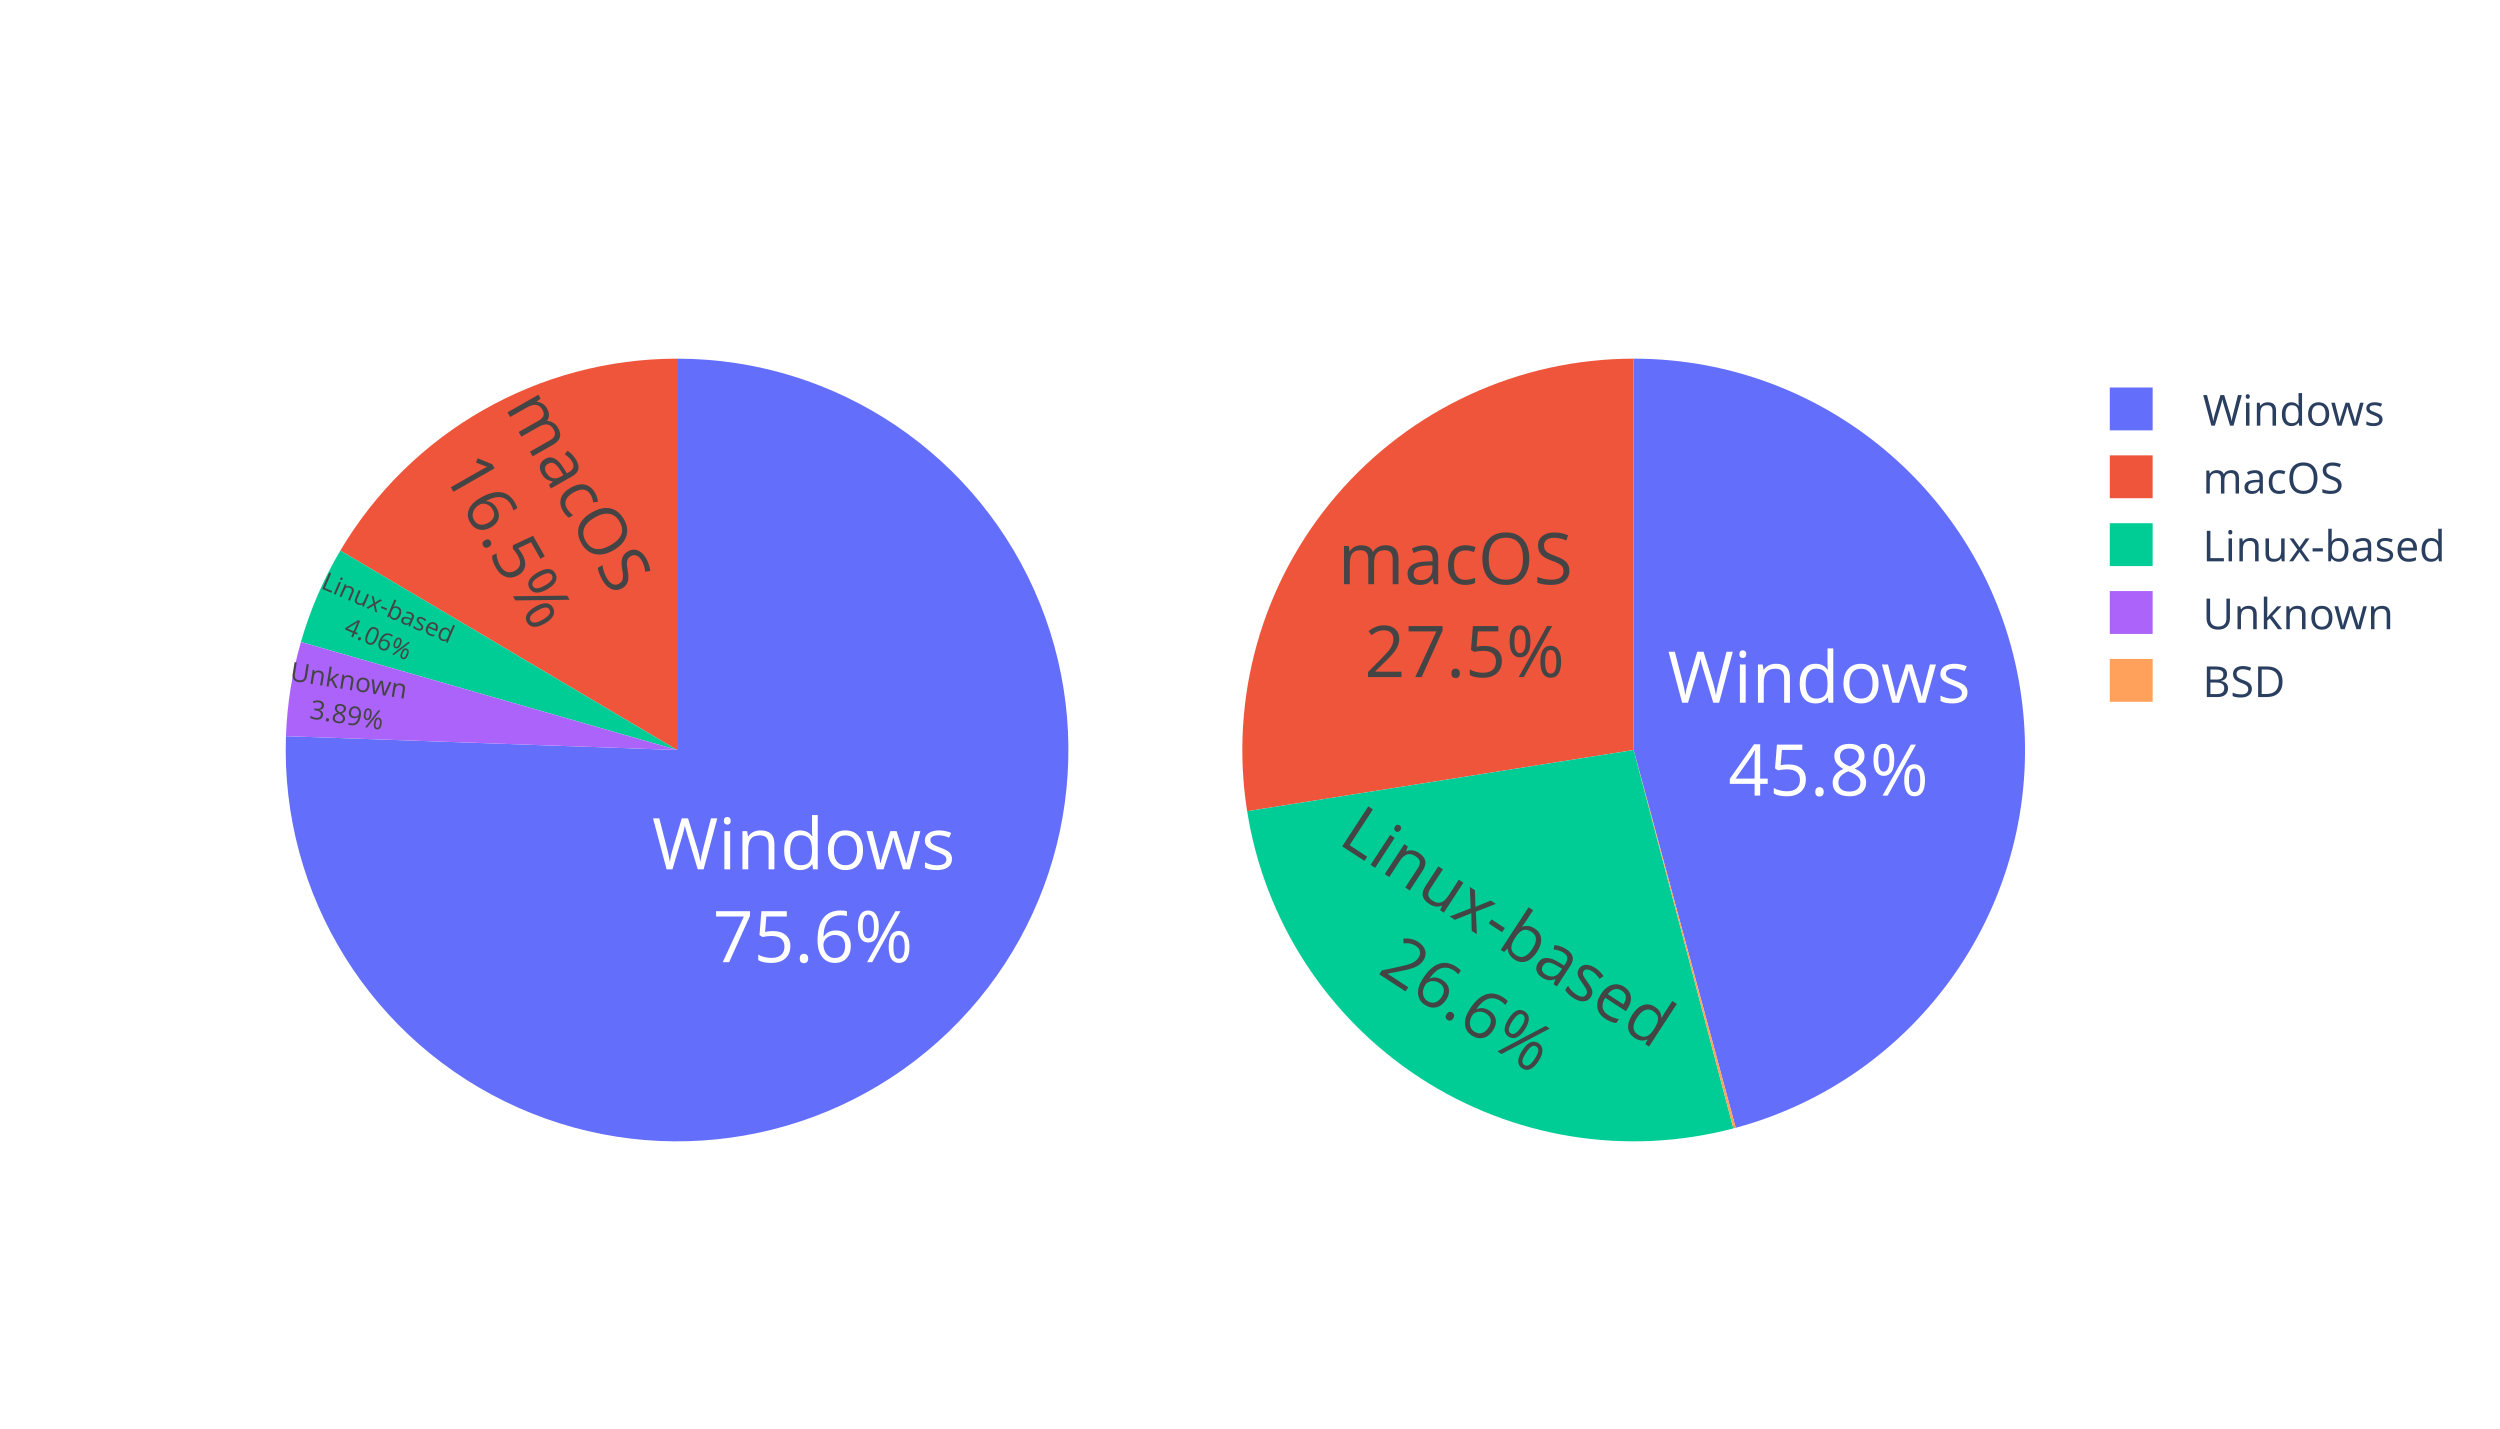
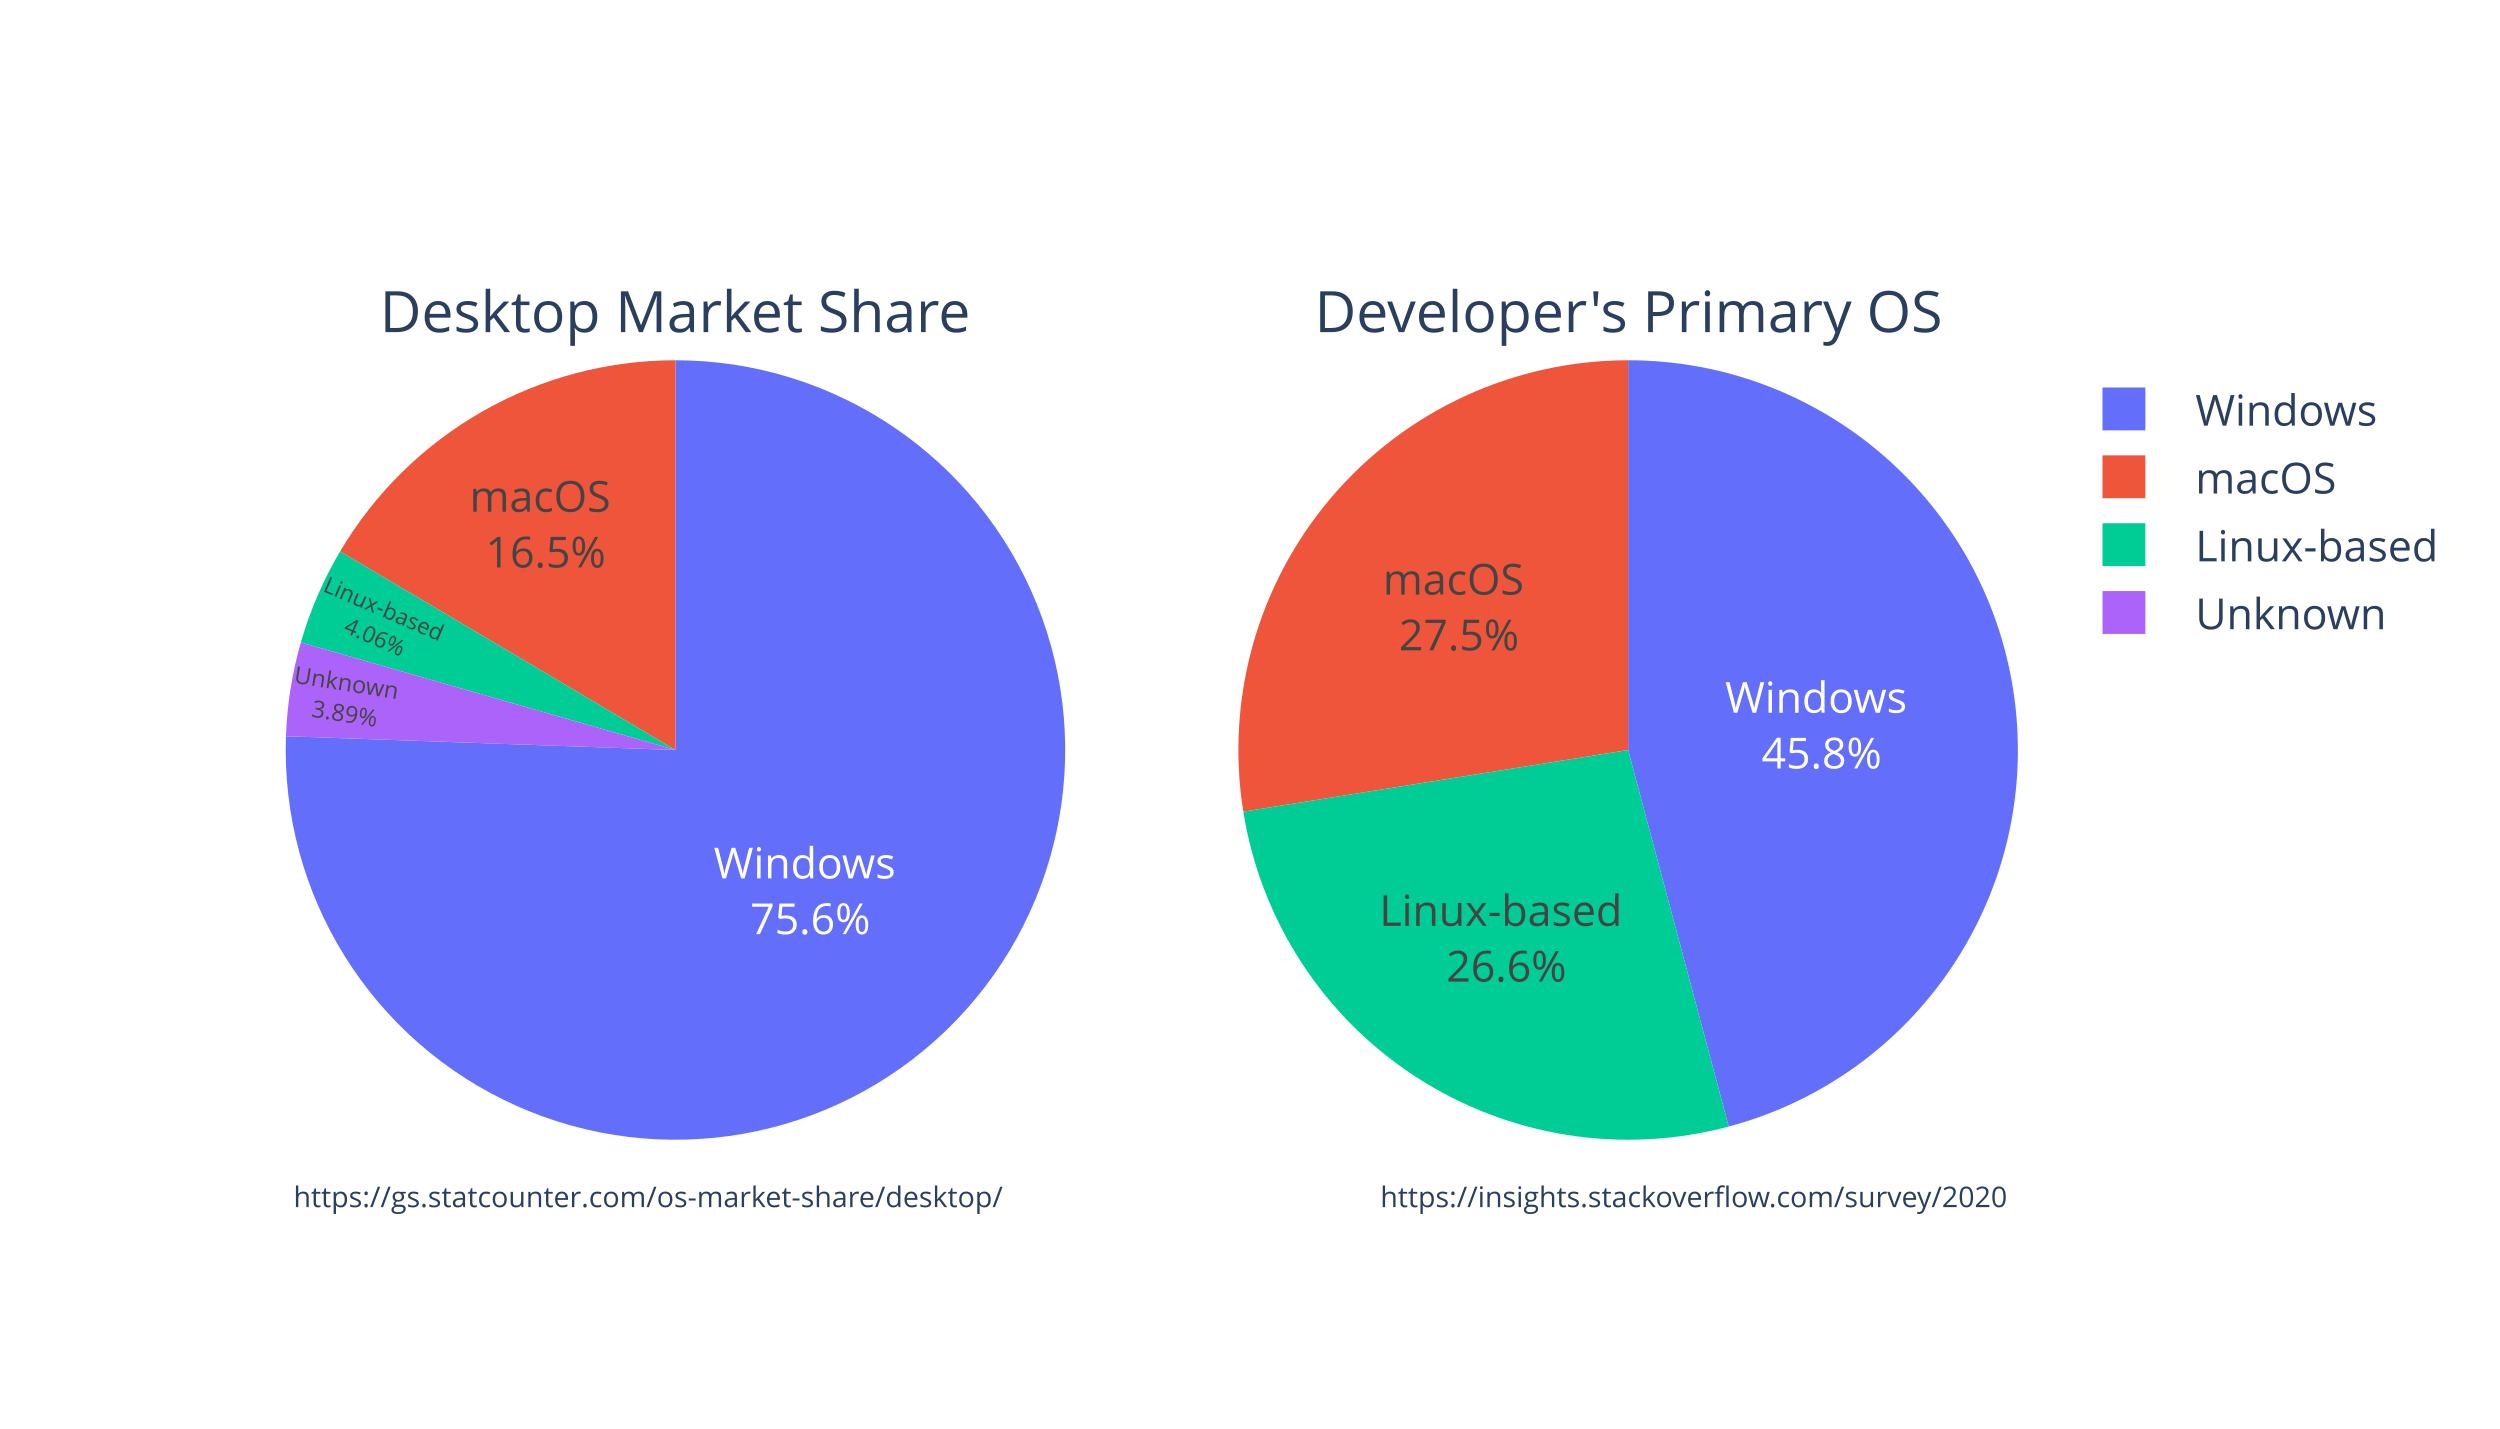
<svg xmlns="http://www.w3.org/2000/svg" class="main-svg" width="700" height="400" style="" viewBox="0 0 700 400">
  <rect x="0" y="0" width="700" height="400" style="fill: rgb(255, 255, 255); fill-opacity: 1;" />
-   <defs id="defs-690fa6">
+   <defs id="defs-90f219">
    <g class="clips" />
    <g class="gradients" />
  </defs>
  <g class="bglayer" />
  <g class="layer-below">
    <g class="imagelayer" />
    <g class="shapelayer" />
  </g>
  <g class="cartesianlayer" />
  <g class="polarlayer" />
  <g class="ternarylayer" />
  <g class="geolayer" />
  <g class="funnelarealayer" />
  <g class="pielayer">
    <g class="trace" stroke-linejoin="round" style="opacity: 1;">
      <g class="slice">
-         <path class="surface" d="M189.575,210l0,-109.575a109.575,109.575 0 1 1 -109.507,105.705Z" style="pointer-events: all; stroke-width: 0; fill: rgb(99, 110, 250); fill-opacity: 1; stroke: rgb(68, 68, 68); stroke-opacity: 1;" />
-         <g class="slicetext">
-           <text data-notex="1" class="slicetext" transform="translate(227.6253,243.4188)" text-anchor="middle" x="0" y="0" style="font-family: 'Open Sans', verdana, arial, sans-serif; font-size: 20px; fill: rgb(255, 255, 255); fill-opacity: 1; white-space: pre;">
+         <path class="surface" d="M189.125,210l0,-109.125a109.125,109.125 0 1 1 -109.057,105.271Z" style="pointer-events: all; stroke-width: 0; fill: rgb(99, 110, 250); fill-opacity: 1; stroke: rgb(68, 68, 68); stroke-opacity: 1;" />
+         <g class="slicetext">
+           <text data-notex="1" class="slicetext" transform="translate(226.8785,245.9522)" text-anchor="middle" x="0" y="0" style="font-family: 'Open Sans', verdana, arial, sans-serif; font-size: 12px; fill: rgb(255, 255, 255); fill-opacity: 1; white-space: pre;">
            <tspan class="line" dy="0em" x="0" y="0">Windows</tspan>
            <tspan class="line" dy="1.3em" x="0" y="0">75.6%</tspan>
          </text>
        </g>
      </g>
      <g class="slice">
-         <path class="surface" d="M189.575,210l-94.287,-55.827a109.575,109.575 0 0 1 94.287,-53.748Z" style="pointer-events: all; stroke-width: 0; fill: rgb(239, 85, 59); fill-opacity: 1; stroke: rgb(68, 68, 68); stroke-opacity: 1;" />
-         <g class="slicetext">
-           <text data-notex="1" class="slicetext" transform="translate(157.6584,142.7435)scale(0.9299649)rotate(60.31484)" text-anchor="middle" x="0" y="0" style="font-family: 'Open Sans', verdana, arial, sans-serif; font-size: 20px; fill: rgb(68, 68, 68); fill-opacity: 1; white-space: pre;">
+         <path class="surface" d="M189.125,210l-93.9,-55.598a109.125,109.125 0 0 1 93.9,-53.527Z" style="pointer-events: all; stroke-width: 0; fill: rgb(239, 85, 59); fill-opacity: 1; stroke: rgb(68, 68, 68); stroke-opacity: 1;" />
+         <g class="slicetext">
+           <text data-notex="1" class="slicetext" transform="translate(152.7788,143.2916)" text-anchor="middle" x="0" y="0" style="font-family: 'Open Sans', verdana, arial, sans-serif; font-size: 12px; fill: rgb(68, 68, 68); fill-opacity: 1; white-space: pre;">
            <tspan class="line" dy="0em" x="0" y="0">macOS</tspan>
            <tspan class="line" dy="1.3em" x="0" y="0">16.5%</tspan>
          </text>
        </g>
      </g>
      <g class="slice">
-         <path class="surface" d="M189.575,210l-105.319,-30.242a109.575,109.575 0 0 1 11.032,-25.586Z" style="pointer-events: all; stroke-width: 0; fill: rgb(0, 204, 150); fill-opacity: 1; stroke: rgb(68, 68, 68); stroke-opacity: 1;" />
-         <g class="slicetext">
-           <text data-notex="1" class="slicetext" transform="translate(108.5591,172.7893)scale(0.3485327)rotate(23.32534)" text-anchor="middle" x="0" y="0" style="font-family: 'Open Sans', verdana, arial, sans-serif; font-size: 20px; fill: rgb(68, 68, 68); fill-opacity: 1; white-space: pre;">
+         <path class="surface" d="M189.125,210l-104.887,-30.117a109.125,109.125 0 0 1 10.987,-25.48Z" style="pointer-events: all; stroke-width: 0; fill: rgb(0, 204, 150); fill-opacity: 1; stroke: rgb(68, 68, 68); stroke-opacity: 1;" />
+         <g class="slicetext">
+           <text data-notex="1" class="slicetext" transform="translate(107.3479,172.8436)scale(0.5264703)rotate(23.32534)" text-anchor="middle" x="0" y="0" style="font-family: 'Open Sans', verdana, arial, sans-serif; font-size: 12px; fill: rgb(68, 68, 68); fill-opacity: 1; white-space: pre;">
            <tspan class="line" dy="0em" x="0" y="0">Linux-based</tspan>
            <tspan class="line" dy="1.3em" x="0" y="0">4.06%</tspan>
          </text>
        </g>
      </g>
      <g class="slice">
-         <path class="surface" d="M189.575,210l-109.507,-3.87a109.575,109.575 0 0 1 4.187,-26.372Z" style="pointer-events: all; stroke-width: 0; fill: rgb(171, 99, 250); fill-opacity: 1; stroke: rgb(68, 68, 68); stroke-opacity: 1;" />
-         <g class="slicetext">
-           <text data-notex="1" class="slicetext" transform="translate(98.22288,193.2467)scale(0.3699878)rotate(9.022489)" text-anchor="middle" x="0" y="0" style="font-family: 'Open Sans', verdana, arial, sans-serif; font-size: 20px; fill: rgb(68, 68, 68); fill-opacity: 1; white-space: pre;">
+         <path class="surface" d="M189.125,210l-109.057,-3.854a109.125,109.125 0 0 1 4.17,-26.263Z" style="pointer-events: all; stroke-width: 0; fill: rgb(171, 99, 250); fill-opacity: 1; stroke: rgb(68, 68, 68); stroke-opacity: 1;" />
+         <g class="slicetext">
+           <text data-notex="1" class="slicetext" transform="translate(97.50344,193.6089)scale(0.5507391)rotate(9.022489)" text-anchor="middle" x="0" y="0" style="font-family: 'Open Sans', verdana, arial, sans-serif; font-size: 12px; fill: rgb(68, 68, 68); fill-opacity: 1; white-space: pre;">
            <tspan class="line" dy="0em" x="0" y="0">Unknown</tspan>
            <tspan class="line" dy="1.3em" x="0" y="0">3.89%</tspan>
          </text>
        </g>
      </g>
-       <g class="slice">
-         <path class="surface" d="M189.575,210l-109.507,-3.87a109.575,109.575 0 0 1 0,0Z" style="pointer-events: all; stroke-width: 0; fill: rgb(255, 161, 90); fill-opacity: 1; stroke: rgb(68, 68, 68); stroke-opacity: 1;" />
-         <g class="slicetext">
-           <text data-notex="1" class="slicetext" transform="translate(189.575,100.425)scale(0)" text-anchor="middle" x="0" y="0" style="font-family: 'Open Sans', verdana, arial, sans-serif; font-size: 20px; fill: rgb(68, 68, 68); fill-opacity: 1; white-space: pre;">
-             <tspan class="line" dy="0em" x="0" y="0">BSD</tspan>
-             <tspan class="line" dy="1.3em" x="0" y="0">0%</tspan>
-           </text>
-         </g>
-       </g>
    </g>
    <g class="trace" stroke-linejoin="round" style="opacity: 1;">
      <g class="slice">
-         <path class="surface" d="M457.425,210l0,-109.575a109.575,109.575 0 0 1 28.582,215.357Z" style="pointer-events: all; stroke-width: 0; fill: rgb(99, 110, 250); fill-opacity: 1; stroke: rgb(68, 68, 68); stroke-opacity: 1;" />
-         <g class="slicetext">
-           <text data-notex="1" class="slicetext" transform="translate(511.9733,196.7605)" text-anchor="middle" x="0" y="0" style="font-family: 'Open Sans', verdana, arial, sans-serif; font-size: 20px; fill: rgb(255, 255, 255); fill-opacity: 1; white-space: pre;">
+         <path class="surface" d="M455.875,210l0,-109.125a109.125,109.125 0 0 1 28.161,214.554Z" style="pointer-events: all; stroke-width: 0; fill: rgb(99, 110, 250); fill-opacity: 1; stroke: rgb(68, 68, 68); stroke-opacity: 1;" />
+         <g class="slicetext">
+           <text data-notex="1" class="slicetext" transform="translate(510.0639,199.5644)" text-anchor="middle" x="0" y="0" style="font-family: 'Open Sans', verdana, arial, sans-serif; font-size: 12px; fill: rgb(255, 255, 255); fill-opacity: 1; white-space: pre;">
            <tspan class="line" dy="0em" x="0" y="0">Windows</tspan>
            <tspan class="line" dy="1.3em" x="0" y="0">45.8%</tspan>
          </text>
        </g>
      </g>
      <g class="slice">
-         <path class="surface" d="M457.425,210l-108.226,17.141a109.575,109.575 0 0 1 108.226,-126.716Z" style="pointer-events: all; stroke-width: 0; fill: rgb(239, 85, 59); fill-opacity: 1; stroke: rgb(68, 68, 68); stroke-opacity: 1;" />
-         <g class="slicetext">
-           <text data-notex="1" class="slicetext" transform="translate(410.0942,163.5756)" text-anchor="middle" x="0" y="0" style="font-family: 'Open Sans', verdana, arial, sans-serif; font-size: 20px; fill: rgb(68, 68, 68); fill-opacity: 1; white-space: pre;">
+         <path class="surface" d="M455.875,210l-107.752,17.257a109.125,109.125 0 0 1 107.752,-126.382Z" style="pointer-events: all; stroke-width: 0; fill: rgb(239, 85, 59); fill-opacity: 1; stroke: rgb(68, 68, 68); stroke-opacity: 1;" />
+         <g class="slicetext">
+           <text data-notex="1" class="slicetext" transform="translate(408.5157,166.4906)" text-anchor="middle" x="0" y="0" style="font-family: 'Open Sans', verdana, arial, sans-serif; font-size: 12px; fill: rgb(68, 68, 68); fill-opacity: 1; white-space: pre;">
            <tspan class="line" dy="0em" x="0" y="0">macOS</tspan>
            <tspan class="line" dy="1.3em" x="0" y="0">27.5%</tspan>
          </text>
        </g>
      </g>
      <g class="slice">
-         <path class="surface" d="M457.425,210l27.917,105.959a109.575,109.575 0 0 1 -136.142,-88.818Z" style="pointer-events: all; stroke-width: 0; fill: rgb(0, 204, 150); fill-opacity: 1; stroke: rgb(68, 68, 68); stroke-opacity: 1;" />
-         <g class="slicetext">
-           <text data-notex="1" class="slicetext" transform="translate(420.7143,266.2711)scale(0.9358401)rotate(33.12)" text-anchor="middle" x="0" y="0" style="font-family: 'Open Sans', verdana, arial, sans-serif; font-size: 20px; fill: rgb(68, 68, 68); fill-opacity: 1; white-space: pre;">
+         <path class="surface" d="M455.875,210l28.161,105.429a109.125,109.125 0 0 1 -135.913,-88.172Z" style="pointer-events: all; stroke-width: 0; fill: rgb(0, 204, 150); fill-opacity: 1; stroke: rgb(68, 68, 68); stroke-opacity: 1;" />
+         <g class="slicetext">
+           <text data-notex="1" class="slicetext" transform="translate(421.7876,259.2395)" text-anchor="middle" x="0" y="0" style="font-family: 'Open Sans', verdana, arial, sans-serif; font-size: 12px; fill: rgb(68, 68, 68); fill-opacity: 1; white-space: pre;">
            <tspan class="line" dy="0em" x="0" y="0">Linux-based</tspan>
            <tspan class="line" dy="1.3em" x="0" y="0">26.6%</tspan>
          </text>
        </g>
      </g>
      <g class="slice">
-         <path class="surface" d="M457.425,210l28.582,105.782a109.575,109.575 0 0 1 -0.665,0.177Z" style="pointer-events: all; stroke-width: 0; fill: rgb(255, 161, 90); fill-opacity: 1; stroke: rgb(68, 68, 68); stroke-opacity: 1;" />
-         <g class="slicetext">
-           <text data-notex="1" class="slicetext" transform="translate(485.5584,315.4428)scale(0.01411239)rotate(-14.94)" text-anchor="middle" x="0" y="0" style="font-family: 'Open Sans', verdana, arial, sans-serif; font-size: 20px; fill: rgb(68, 68, 68); fill-opacity: 1; white-space: pre;">
-             <tspan class="line" dy="0em" x="0" y="0">BSD</tspan>
-             <tspan class="line" dy="1.3em" x="0" y="0">0.1%</tspan>
-           </text>
-         </g>
-       </g>
-       <g class="slice">
-         <path class="surface" d="M457.425,210l28.582,105.782a109.575,109.575 0 0 1 0,0Z" style="pointer-events: all; stroke-width: 0; fill: rgb(171, 99, 250); fill-opacity: 1; stroke: rgb(68, 68, 68); stroke-opacity: 1;" />
-         <g class="slicetext">
-           <text data-notex="1" class="slicetext" transform="translate(457.425,100.425)scale(0)" text-anchor="middle" x="0" y="0" style="font-family: 'Open Sans', verdana, arial, sans-serif; font-size: 20px; fill: rgb(68, 68, 68); fill-opacity: 1; white-space: pre;">
+         <path class="surface" d="M455.875,210l28.161,105.429a109.125,109.125 0 0 1 0,0Z" style="pointer-events: all; stroke-width: 0; fill: rgb(171, 99, 250); fill-opacity: 1; stroke: rgb(68, 68, 68); stroke-opacity: 1;" />
+         <g class="slicetext">
+           <text data-notex="1" class="slicetext" transform="translate(455.875,100.875)scale(0)" text-anchor="middle" x="0" y="0" style="font-family: 'Open Sans', verdana, arial, sans-serif; font-size: 12px; fill: rgb(68, 68, 68); fill-opacity: 1; white-space: pre;">
            <tspan class="line" dy="0em" x="0" y="0">Unknown</tspan>
            <tspan class="line" dy="1.3em" x="0" y="0">0%</tspan>
          </text>
        </g>
      </g>
    </g>
  </g>
  <g class="treemaplayer" />
  <g class="sunburstlayer" />
  <g class="glimages" />
-   <defs id="topdefs-690fa6">
+   <defs id="topdefs-90f219">
    <g class="clips" />
-     <clipPath id="legend690fa6">
-       <rect width="111" height="105" x="0" y="0" />
+     <clipPath id="legend90f219">
+       <rect width="113" height="86" x="0" y="0" />
    </clipPath>
  </defs>
  <g class="layer-above">
    <g class="imagelayer" />
    <g class="shapelayer" />
  </g>
  <g class="infolayer">
-     <g class="legend" pointer-events="all" transform="translate(576.74,100)">
-       <rect class="bg" shape-rendering="crispEdges" style="stroke: rgb(68, 68, 68); stroke-opacity: 1; fill: rgb(255, 255, 255); fill-opacity: 1; stroke-width: 0px;" width="111" height="105" x="0" y="0" />
-       <g class="scrollbox" transform="" clip-path="url('#legend690fa6')">
+     <g class="legend" pointer-events="all" transform="translate(574.7,100)">
+       <rect class="bg" shape-rendering="crispEdges" style="stroke: rgb(68, 68, 68); stroke-opacity: 1; fill: rgb(255, 255, 255); fill-opacity: 1; stroke-width: 0px;" width="113" height="86" x="0" y="0" />
+       <g class="scrollbox" transform="" clip-path="url('#legend90f219')">
        <g class="groups">
          <g class="traces" transform="translate(0,14.5)" style="opacity: 1;">
            <text class="legendtext" text-anchor="start" x="40" y="4.68" style="font-family: 'Open Sans', verdana, arial, sans-serif; font-size: 12px; fill: rgb(42, 63, 95); fill-opacity: 1; white-space: pre;">Windows</text>
            <g class="layers" style="opacity: 1;">
              <g class="legendfill" />
              <g class="legendlines" />
              <g class="legendsymbols">
                <g class="legendpoints">
                  <path class="legendpie" d="M6,6H-6V-6H6Z" transform="translate(20,0)" style="stroke-width: 0; fill: rgb(99, 110, 250); fill-opacity: 1; stroke: rgb(68, 68, 68); stroke-opacity: 1;" />
                </g>
              </g>
            </g>
-             <rect class="legendtoggle" x="0" y="-9.5" width="105.391" height="19" style="fill: rgb(0, 0, 0); fill-opacity: 0;" />
+             <rect class="legendtoggle" x="0" y="-9.5" width="107.984" height="19" style="fill: rgb(0, 0, 0); fill-opacity: 0;" />
          </g>
          <g class="traces" transform="translate(0,33.5)" style="opacity: 1;">
            <text class="legendtext" text-anchor="start" x="40" y="4.68" style="font-family: 'Open Sans', verdana, arial, sans-serif; font-size: 12px; fill: rgb(42, 63, 95); fill-opacity: 1; white-space: pre;">macOS</text>
            <g class="layers" style="opacity: 1;">
              <g class="legendfill" />
              <g class="legendlines" />
              <g class="legendsymbols">
                <g class="legendpoints">
                  <path class="legendpie" d="M6,6H-6V-6H6Z" transform="translate(20,0)" style="stroke-width: 0; fill: rgb(239, 85, 59); fill-opacity: 1; stroke: rgb(68, 68, 68); stroke-opacity: 1;" />
                </g>
              </g>
            </g>
-             <rect class="legendtoggle" x="0" y="-9.5" width="105.391" height="19" style="fill: rgb(0, 0, 0); fill-opacity: 0;" />
+             <rect class="legendtoggle" x="0" y="-9.5" width="107.984" height="19" style="fill: rgb(0, 0, 0); fill-opacity: 0;" />
          </g>
          <g class="traces" transform="translate(0,52.5)" style="opacity: 1;">
            <text class="legendtext" text-anchor="start" x="40" y="4.68" style="font-family: 'Open Sans', verdana, arial, sans-serif; font-size: 12px; fill: rgb(42, 63, 95); fill-opacity: 1; white-space: pre;">Linux-based</text>
            <g class="layers" style="opacity: 1;">
              <g class="legendfill" />
              <g class="legendlines" />
              <g class="legendsymbols">
                <g class="legendpoints">
                  <path class="legendpie" d="M6,6H-6V-6H6Z" transform="translate(20,0)" style="stroke-width: 0; fill: rgb(0, 204, 150); fill-opacity: 1; stroke: rgb(68, 68, 68); stroke-opacity: 1;" />
                </g>
              </g>
            </g>
-             <rect class="legendtoggle" x="0" y="-9.5" width="105.391" height="19" style="fill: rgb(0, 0, 0); fill-opacity: 0;" />
+             <rect class="legendtoggle" x="0" y="-9.5" width="107.984" height="19" style="fill: rgb(0, 0, 0); fill-opacity: 0;" />
          </g>
          <g class="traces" transform="translate(0,71.5)" style="opacity: 1;">
            <text class="legendtext" text-anchor="start" x="40" y="4.68" style="font-family: 'Open Sans', verdana, arial, sans-serif; font-size: 12px; fill: rgb(42, 63, 95); fill-opacity: 1; white-space: pre;">Unknown</text>
            <g class="layers" style="opacity: 1;">
              <g class="legendfill" />
              <g class="legendlines" />
              <g class="legendsymbols">
                <g class="legendpoints">
                  <path class="legendpie" d="M6,6H-6V-6H6Z" transform="translate(20,0)" style="stroke-width: 0; fill: rgb(171, 99, 250); fill-opacity: 1; stroke: rgb(68, 68, 68); stroke-opacity: 1;" />
                </g>
              </g>
            </g>
-             <rect class="legendtoggle" x="0" y="-9.5" width="105.391" height="19" style="fill: rgb(0, 0, 0); fill-opacity: 0;" />
-           </g>
-           <g class="traces" transform="translate(0,90.5)" style="opacity: 1;">
-             <text class="legendtext" text-anchor="start" x="40" y="4.68" style="font-family: 'Open Sans', verdana, arial, sans-serif; font-size: 12px; fill: rgb(42, 63, 95); fill-opacity: 1; white-space: pre;">BSD</text>
-             <g class="layers" style="opacity: 1;">
-               <g class="legendfill" />
-               <g class="legendlines" />
-               <g class="legendsymbols">
-                 <g class="legendpoints">
-                   <path class="legendpie" d="M6,6H-6V-6H6Z" transform="translate(20,0)" style="stroke-width: 0; fill: rgb(255, 161, 90); fill-opacity: 1; stroke: rgb(68, 68, 68); stroke-opacity: 1;" />
-                 </g>
-               </g>
-             </g>
-             <rect class="legendtoggle" x="0" y="-9.5" width="105.391" height="19" style="fill: rgb(0, 0, 0); fill-opacity: 0;" />
+             <rect class="legendtoggle" x="0" y="-9.5" width="107.984" height="19" style="fill: rgb(0, 0, 0); fill-opacity: 0;" />
          </g>
        </g>
      </g>
      <rect class="scrollbar" rx="20" ry="3" width="0" height="0" style="fill: rgb(128, 139, 164); fill-opacity: 1;" x="0" y="0" />
    </g>
    <g class="g-gtitle" />
+     <g class="annotation" data-index="0" style="opacity: 1;">
+       <g class="annotation-text-g" transform="rotate(0,189.125,87)">
+         <g class="cursor-pointer" transform="translate(104,74)">
+           <rect class="bg" x="0.5" y="0.5" width="169" height="25" style="stroke-width: 1px; stroke: rgb(0, 0, 0); stroke-opacity: 0; fill: rgb(0, 0, 0); fill-opacity: 0;" />
+           <text class="annotation-text" text-anchor="middle" x="85.016" y="19" style="font-family: 'Open Sans', verdana, arial, sans-serif; font-size: 16px; fill: rgb(42, 63, 95); fill-opacity: 1; white-space: pre;">Desktop Market Share</text>
+         </g>
+       </g>
+     </g>
+     <g class="annotation" data-index="1" style="opacity: 1;">
+       <g class="annotation-text-g" transform="rotate(0,455.875,87)">
+         <g class="cursor-pointer" transform="translate(366,74)">
+           <rect class="bg" x="0.5" y="0.5" width="179" height="25" style="stroke-width: 1px; stroke: rgb(0, 0, 0); stroke-opacity: 0; fill: rgb(0, 0, 0); fill-opacity: 0;" />
+           <text class="annotation-text" text-anchor="middle" x="89.984" y="19" style="font-family: 'Open Sans', verdana, arial, sans-serif; font-size: 16px; fill: rgb(42, 63, 95); fill-opacity: 1; white-space: pre;">Developer's Primary OS</text>
+         </g>
+       </g>
+     </g>
+     <g class="annotation" data-index="2" style="opacity: 1;">
+       <g class="annotation-text-g" transform="rotate(0,181.5,334.5)">
+         <g class="cursor-pointer" transform="translate(80,327)">
+           <rect class="bg" x="0.5" y="0.5" width="202" height="14" style="stroke-width: 1px; stroke: rgb(0, 0, 0); stroke-opacity: 0; fill: rgb(0, 0, 0); fill-opacity: 0;" />
+           <text class="annotation-text" text-anchor="middle" x="101.484" y="11" style="font-family: 'Open Sans', verdana, arial, sans-serif; font-size: 8px; fill: rgb(42, 63, 95); fill-opacity: 1; white-space: pre;">https://gs.statcounter.com/os-market-share/desktop/</text>
+         </g>
+       </g>
+     </g>
+     <g class="annotation" data-index="3" style="opacity: 1;">
+       <g class="annotation-text-g" transform="rotate(0,474.5,334.5)">
+         <g class="cursor-pointer" transform="translate(384,327)">
+           <rect class="bg" x="0.5" y="0.5" width="180" height="14" style="stroke-width: 1px; stroke: rgb(0, 0, 0); stroke-opacity: 0; fill: rgb(0, 0, 0); fill-opacity: 0;" />
+           <text class="annotation-text" text-anchor="middle" x="90.25" y="11" style="font-family: 'Open Sans', verdana, arial, sans-serif; font-size: 8px; fill: rgb(42, 63, 95); fill-opacity: 1; white-space: pre;">https://insights.stackoverflow.com/survey/2020</text>
+         </g>
+       </g>
+     </g>
  </g>
</svg>
